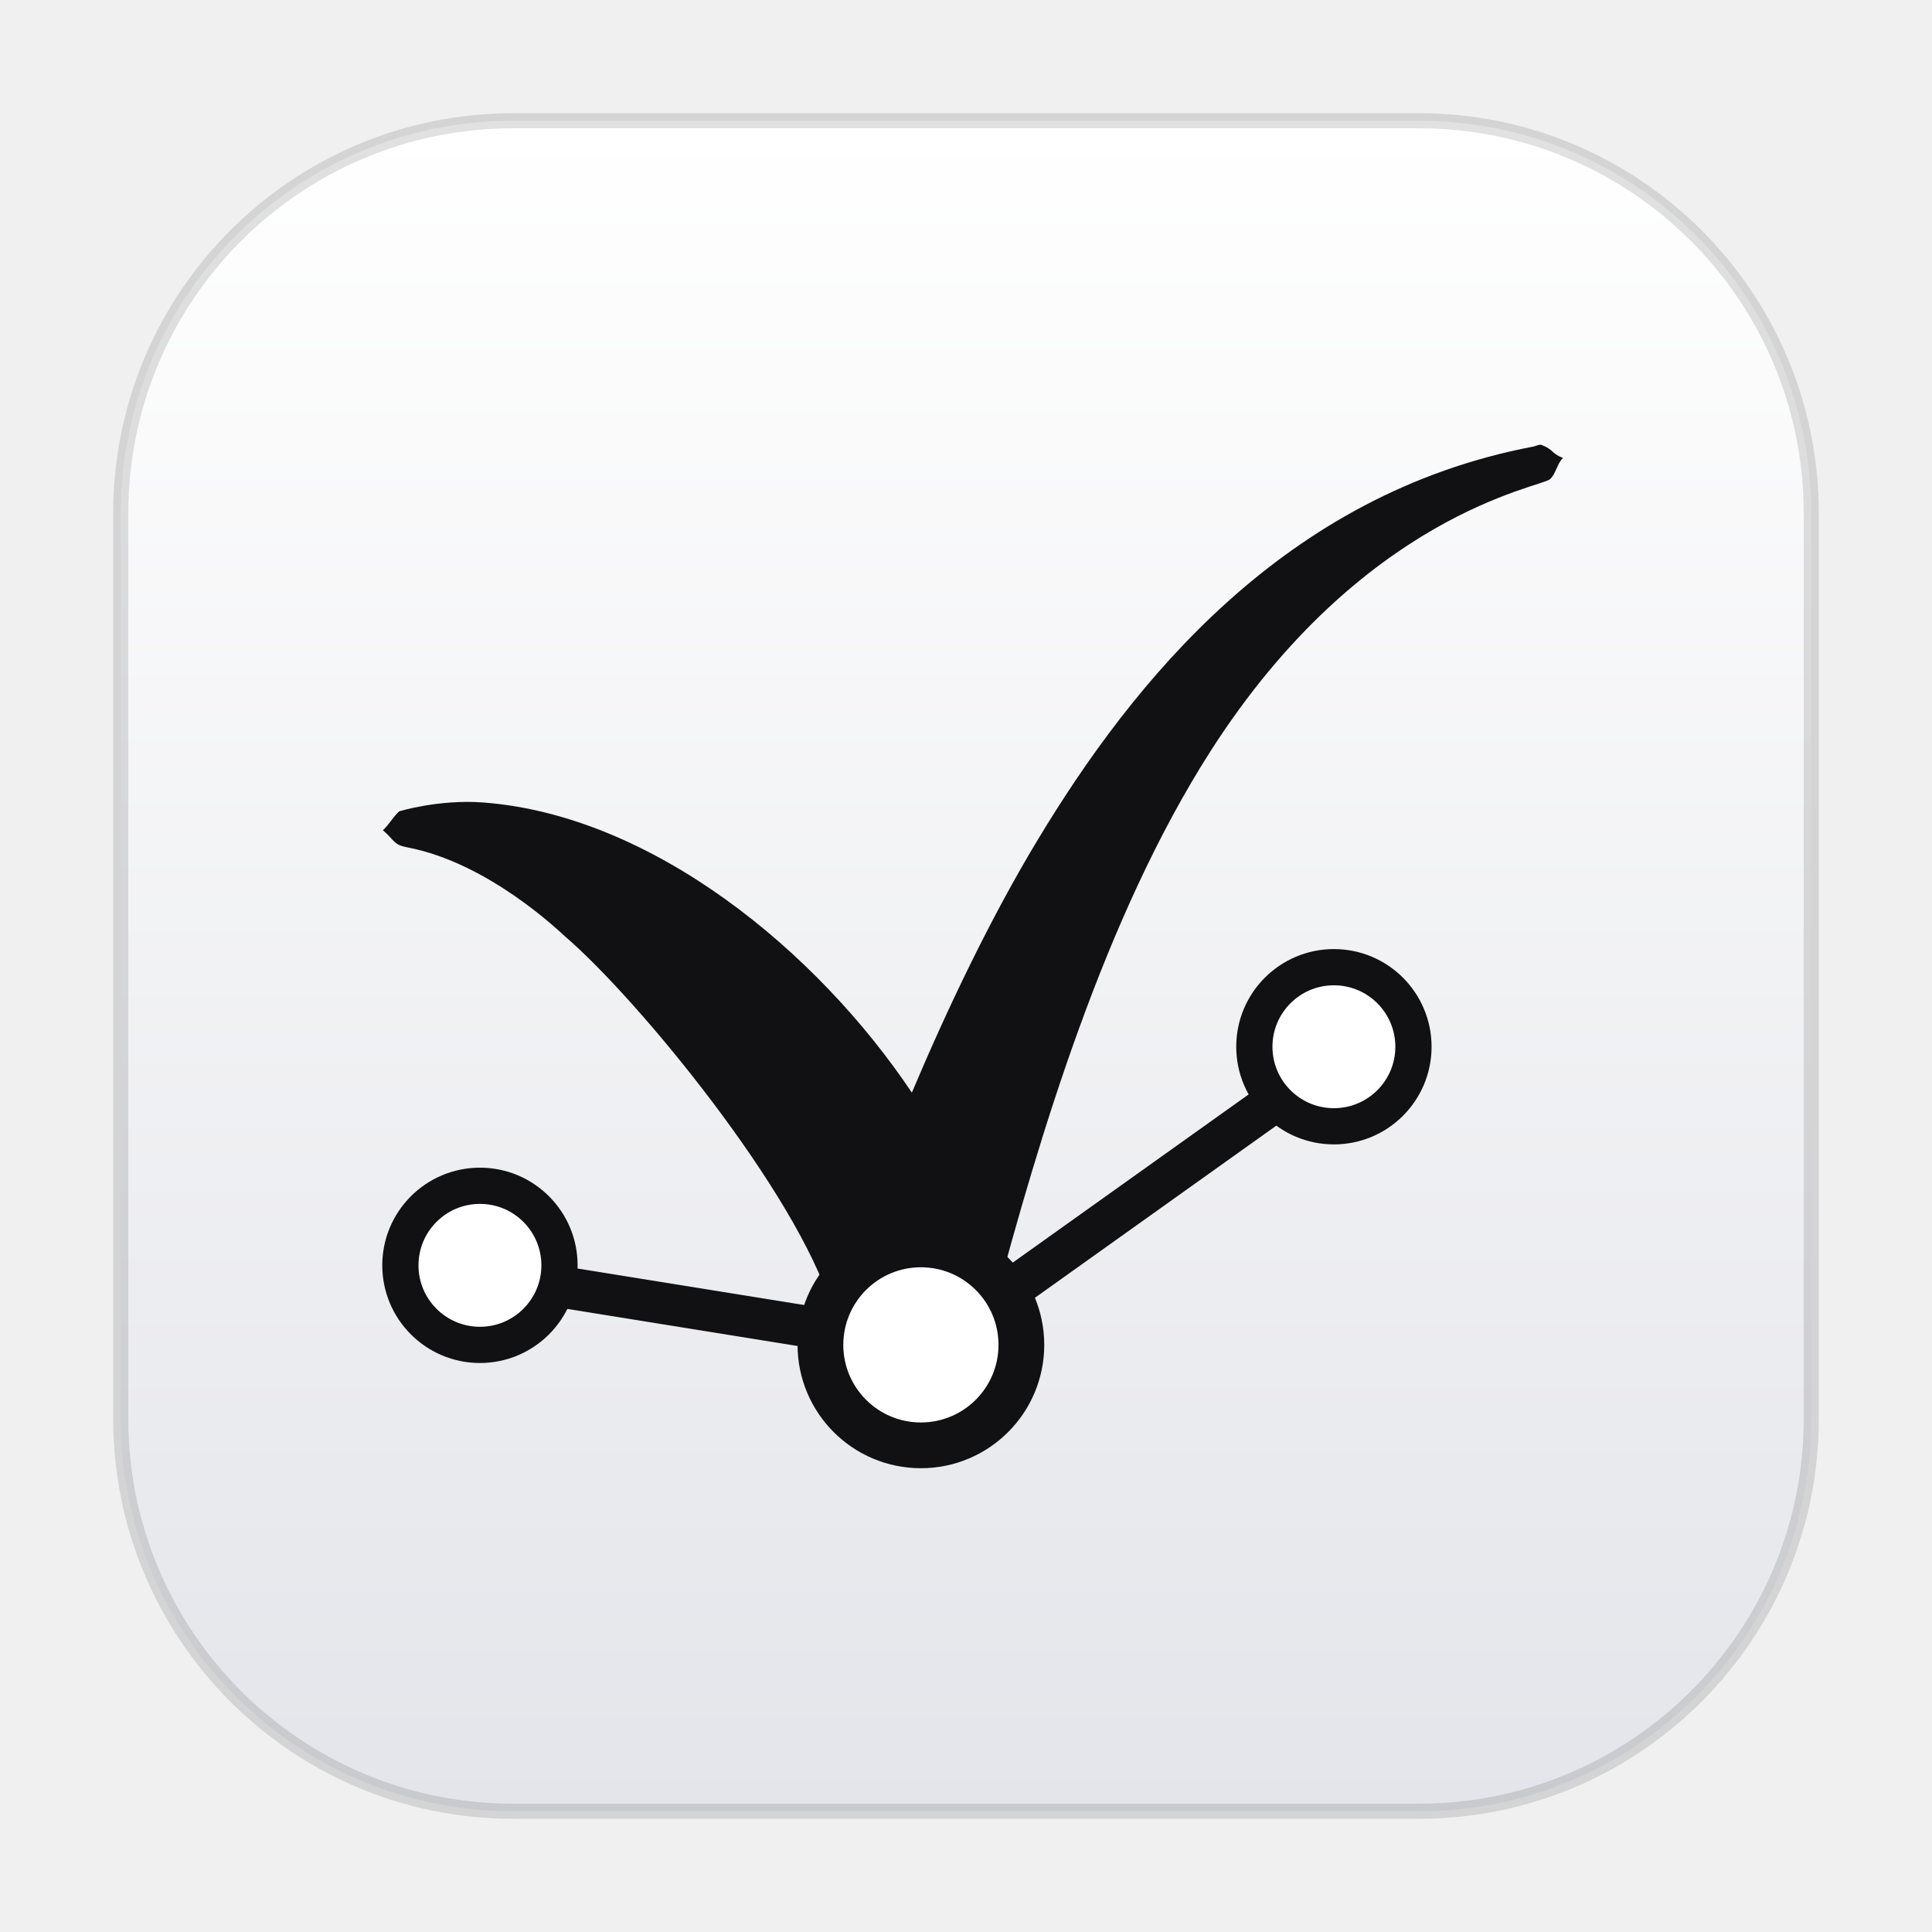
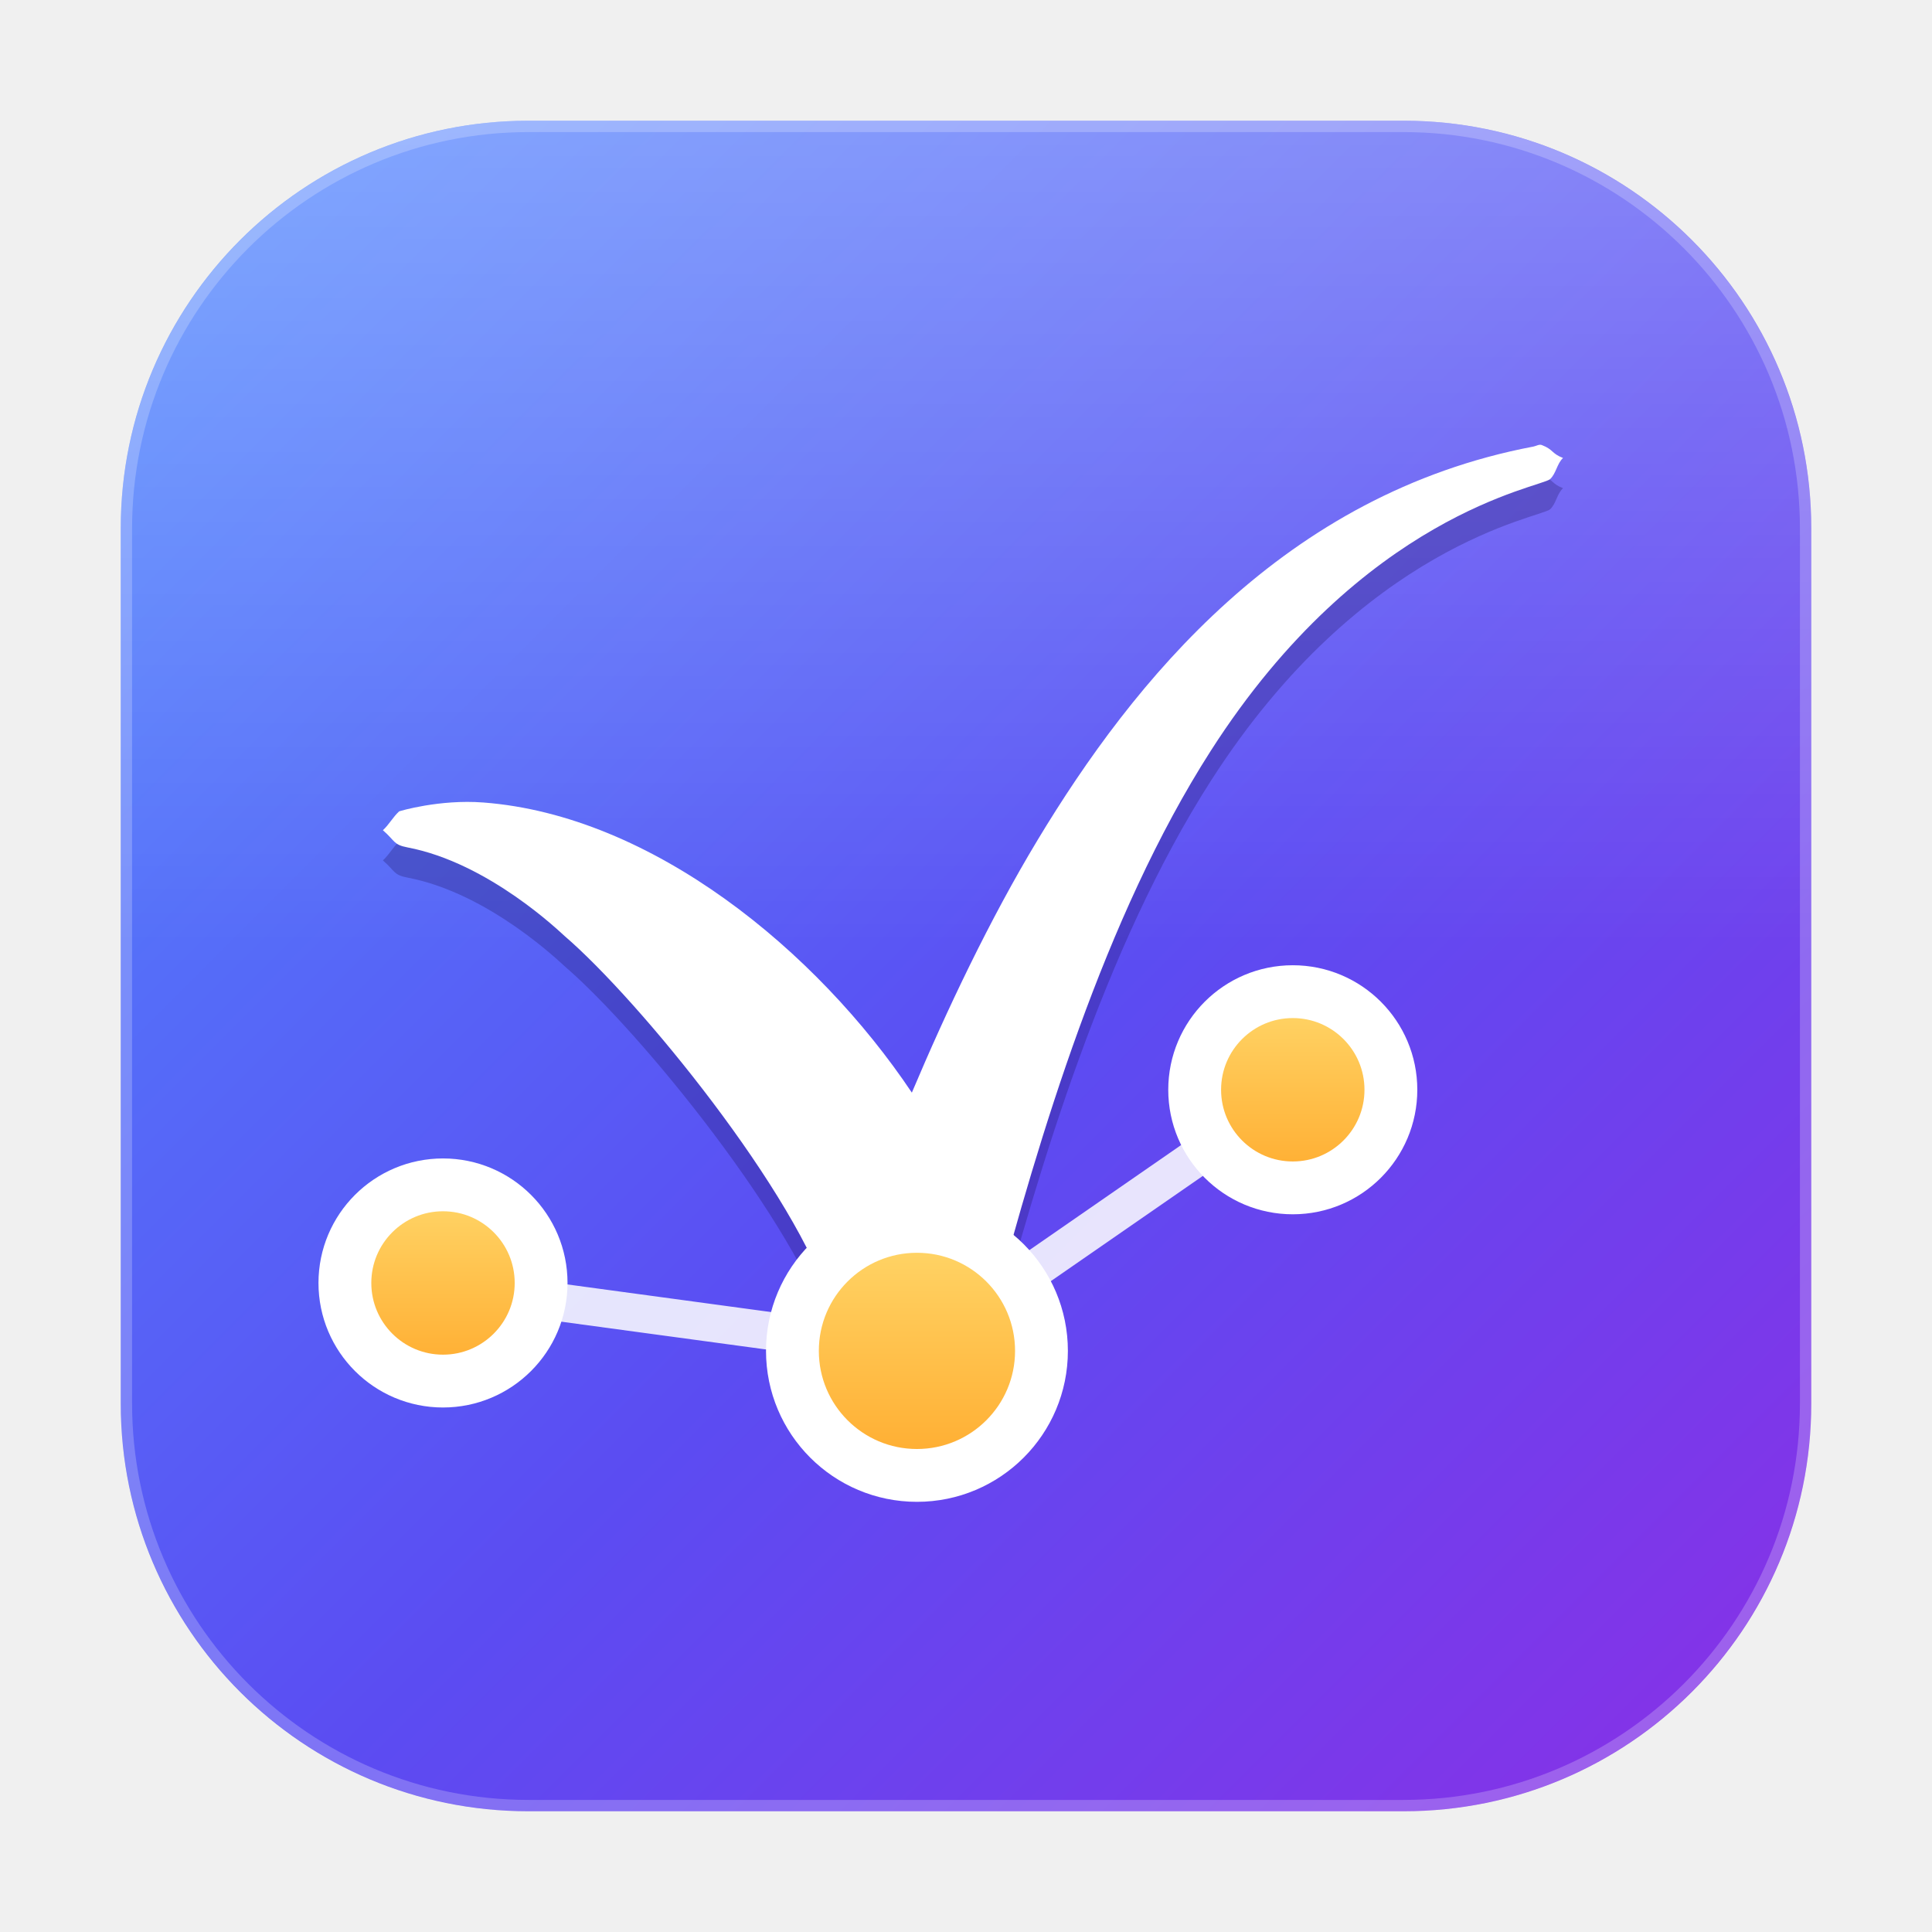
<svg xmlns="http://www.w3.org/2000/svg" viewBox="0 0 256 256" width="256" height="256">
  <defs>
-     <linearGradient id="bg" x1="0" y1="0" x2="0" y2="1">
-       <stop offset="0" stop-color="#ffffff" />
-       <stop offset="1" stop-color="#e4e5ea" />
+     <linearGradient id="bg" x1="0" y1="0" x2="1" y2="1">
+       <stop offset="0" stop-color="#4f8bff" />
+       <stop offset="0.55" stop-color="#5b4cf2" />
+       <stop offset="1" stop-color="#8a2fe6" />
+     </linearGradient>
+     <linearGradient id="gl" x1="0" y1="0" x2="0" y2="1">
+       <stop offset="0" stop-color="#ffffff" stop-opacity="0.28" />
+       <stop offset="0.5" stop-color="#ffffff" stop-opacity="0" />
+     </linearGradient>
+     <linearGradient id="nd" x1="0" y1="0" x2="0" y2="1">
+       <stop offset="0" stop-color="#ffd76a" />
+       <stop offset="1" stop-color="#ffab2e" />
    </linearGradient>
  </defs>
-   <rect x="16" y="16" width="224" height="224" rx="52" fill="url(#bg)" stroke="#000" stroke-opacity=".12" stroke-width="2" />
-   <g transform="translate(40 50) scale(5.0)">
+   <rect x="16" y="16" width="224" height="224" rx="54" fill="url(#bg)" />
+   <rect x="16" y="16" width="224" height="224" rx="54" fill="url(#gl)" />
+   <rect x="16.75" y="16.75" width="222.5" height="222.5" rx="53.3" fill="none" stroke="#ffffff" stroke-opacity="0.22" stroke-width="1.5" />
+   <g transform="translate(40 54) scale(5.0)" fill="#1b0f5c" fill-opacity="0.28">
    <g transform="translate(-268.083 -498.615)">
-       <path fill="#111114" d="M282.118,523.24C281.195,520.222 277.013,515.111 275.044,513.419C274.945,513.334 273.04,511.481 270.881,511.072C270.503,511 270.557,510.899 270.23,510.617C270.393,510.469 270.498,510.265 270.661,510.117C270.667,510.112 271.728,509.793 272.892,509.882C277.366,510.222 281.733,513.812 284.248,517.571C285.167,515.396 286.308,512.985 287.583,510.872C290.112,506.679 294.107,501.703 300.722,500.449C300.795,500.435 300.873,500.382 300.942,500.409C301.254,500.529 301.195,500.632 301.505,500.752C301.344,500.9 301.323,501.163 301.162,501.312C300.923,501.533 296.197,502.223 292.169,508.513C289.34,512.929 287.609,518.8 286.423,523.234C286.435,523.896 286.318,524.489 286.055,524.984C284.748,527.441 281.627,526.228 281.897,524.005C281.905,523.937 281.981,523.667 282.118,523.24Z" />
-       <path fill="none" stroke="#111114" stroke-width="1.1" d="M284.811,524.256L293.701,517.917" />
-       <path fill="none" stroke="#111114" stroke-width="1.1" d="M282.229,522.133L272.651,520.59" transform="translate(2.25866 2.12231)" />
-       <circle fill="#ffffff" stroke="#111114" stroke-width="3.4" cx="283.98" cy="524.256" r="7.468" transform="matrix(0.282308,0,0,0.282308,215.263,368.353)" />
-       <circle fill="#ffffff" stroke="#111114" stroke-width="3.4" cx="283.98" cy="524.256" r="7.468" transform="matrix(0.282308,0,0,0.282308,192.632,374.146)" />
-       <circle fill="#ffffff" stroke="#111114" stroke-width="3.4" cx="283.98" cy="524.256" r="7.468" transform="matrix(0.356531,0,0,0.356531,183.24,337.342)" />
+       <path d="M282.118,523.24C281.195,520.222 277.013,515.111 275.044,513.419C274.945,513.334 273.04,511.481 270.881,511.072C270.503,511 270.557,510.899 270.23,510.617C270.393,510.469 270.498,510.265 270.661,510.117C270.667,510.112 271.728,509.793 272.892,509.882C277.366,510.222 281.733,513.812 284.248,517.571C285.167,515.396 286.308,512.985 287.583,510.872C290.112,506.679 294.107,501.703 300.722,500.449C300.795,500.435 300.873,500.382 300.942,500.409C301.254,500.529 301.195,500.632 301.505,500.752C301.344,500.9 301.323,501.163 301.162,501.312C300.923,501.533 296.197,502.223 292.169,508.513C289.34,512.929 287.609,518.8 286.423,523.234C286.435,523.896 286.318,524.489 286.055,524.984C284.748,527.441 281.627,526.228 281.897,524.005C281.905,523.937 281.981,523.667 282.118,523.24Z" />
    </g>
  </g>
+   <g transform="translate(40 50) scale(5.0)" fill="#ffffff">
+     <g transform="translate(-268.083 -498.615)">
+       <path d="M282.118,523.24C281.195,520.222 277.013,515.111 275.044,513.419C274.945,513.334 273.04,511.481 270.881,511.072C270.503,511 270.557,510.899 270.23,510.617C270.393,510.469 270.498,510.265 270.661,510.117C270.667,510.112 271.728,509.793 272.892,509.882C277.366,510.222 281.733,513.812 284.248,517.571C285.167,515.396 286.308,512.985 287.583,510.872C290.112,506.679 294.107,501.703 300.722,500.449C300.795,500.435 300.873,500.382 300.942,500.409C301.254,500.529 301.195,500.632 301.505,500.752C301.344,500.9 301.323,501.163 301.162,501.312C300.923,501.533 296.197,502.223 292.169,508.513C289.34,512.929 287.609,518.8 286.423,523.234C286.435,523.896 286.318,524.489 286.055,524.984C284.748,527.441 281.627,526.228 281.897,524.005C281.905,523.937 281.981,523.667 282.118,523.24Z" />
+     </g>
+   </g>
+   <g fill="none" stroke="#ffffff" stroke-opacity="0.85" stroke-width="5" stroke-linecap="round">
+     <path d="M121.5 179 L167.0 147.5" />
+     <path d="M121.5 179 L64.0 171.2" />
+   </g>
+   <g stroke="#ffffff" stroke-width="7">
+     <circle cx="171.3" cy="144.4" r="13" fill="url(#nd)" />
+     <circle cx="58.7" cy="170.0" r="13" fill="url(#nd)" />
+     <circle cx="121.5" cy="179" r="16.5" fill="url(#nd)" />
+   </g>
</svg>
